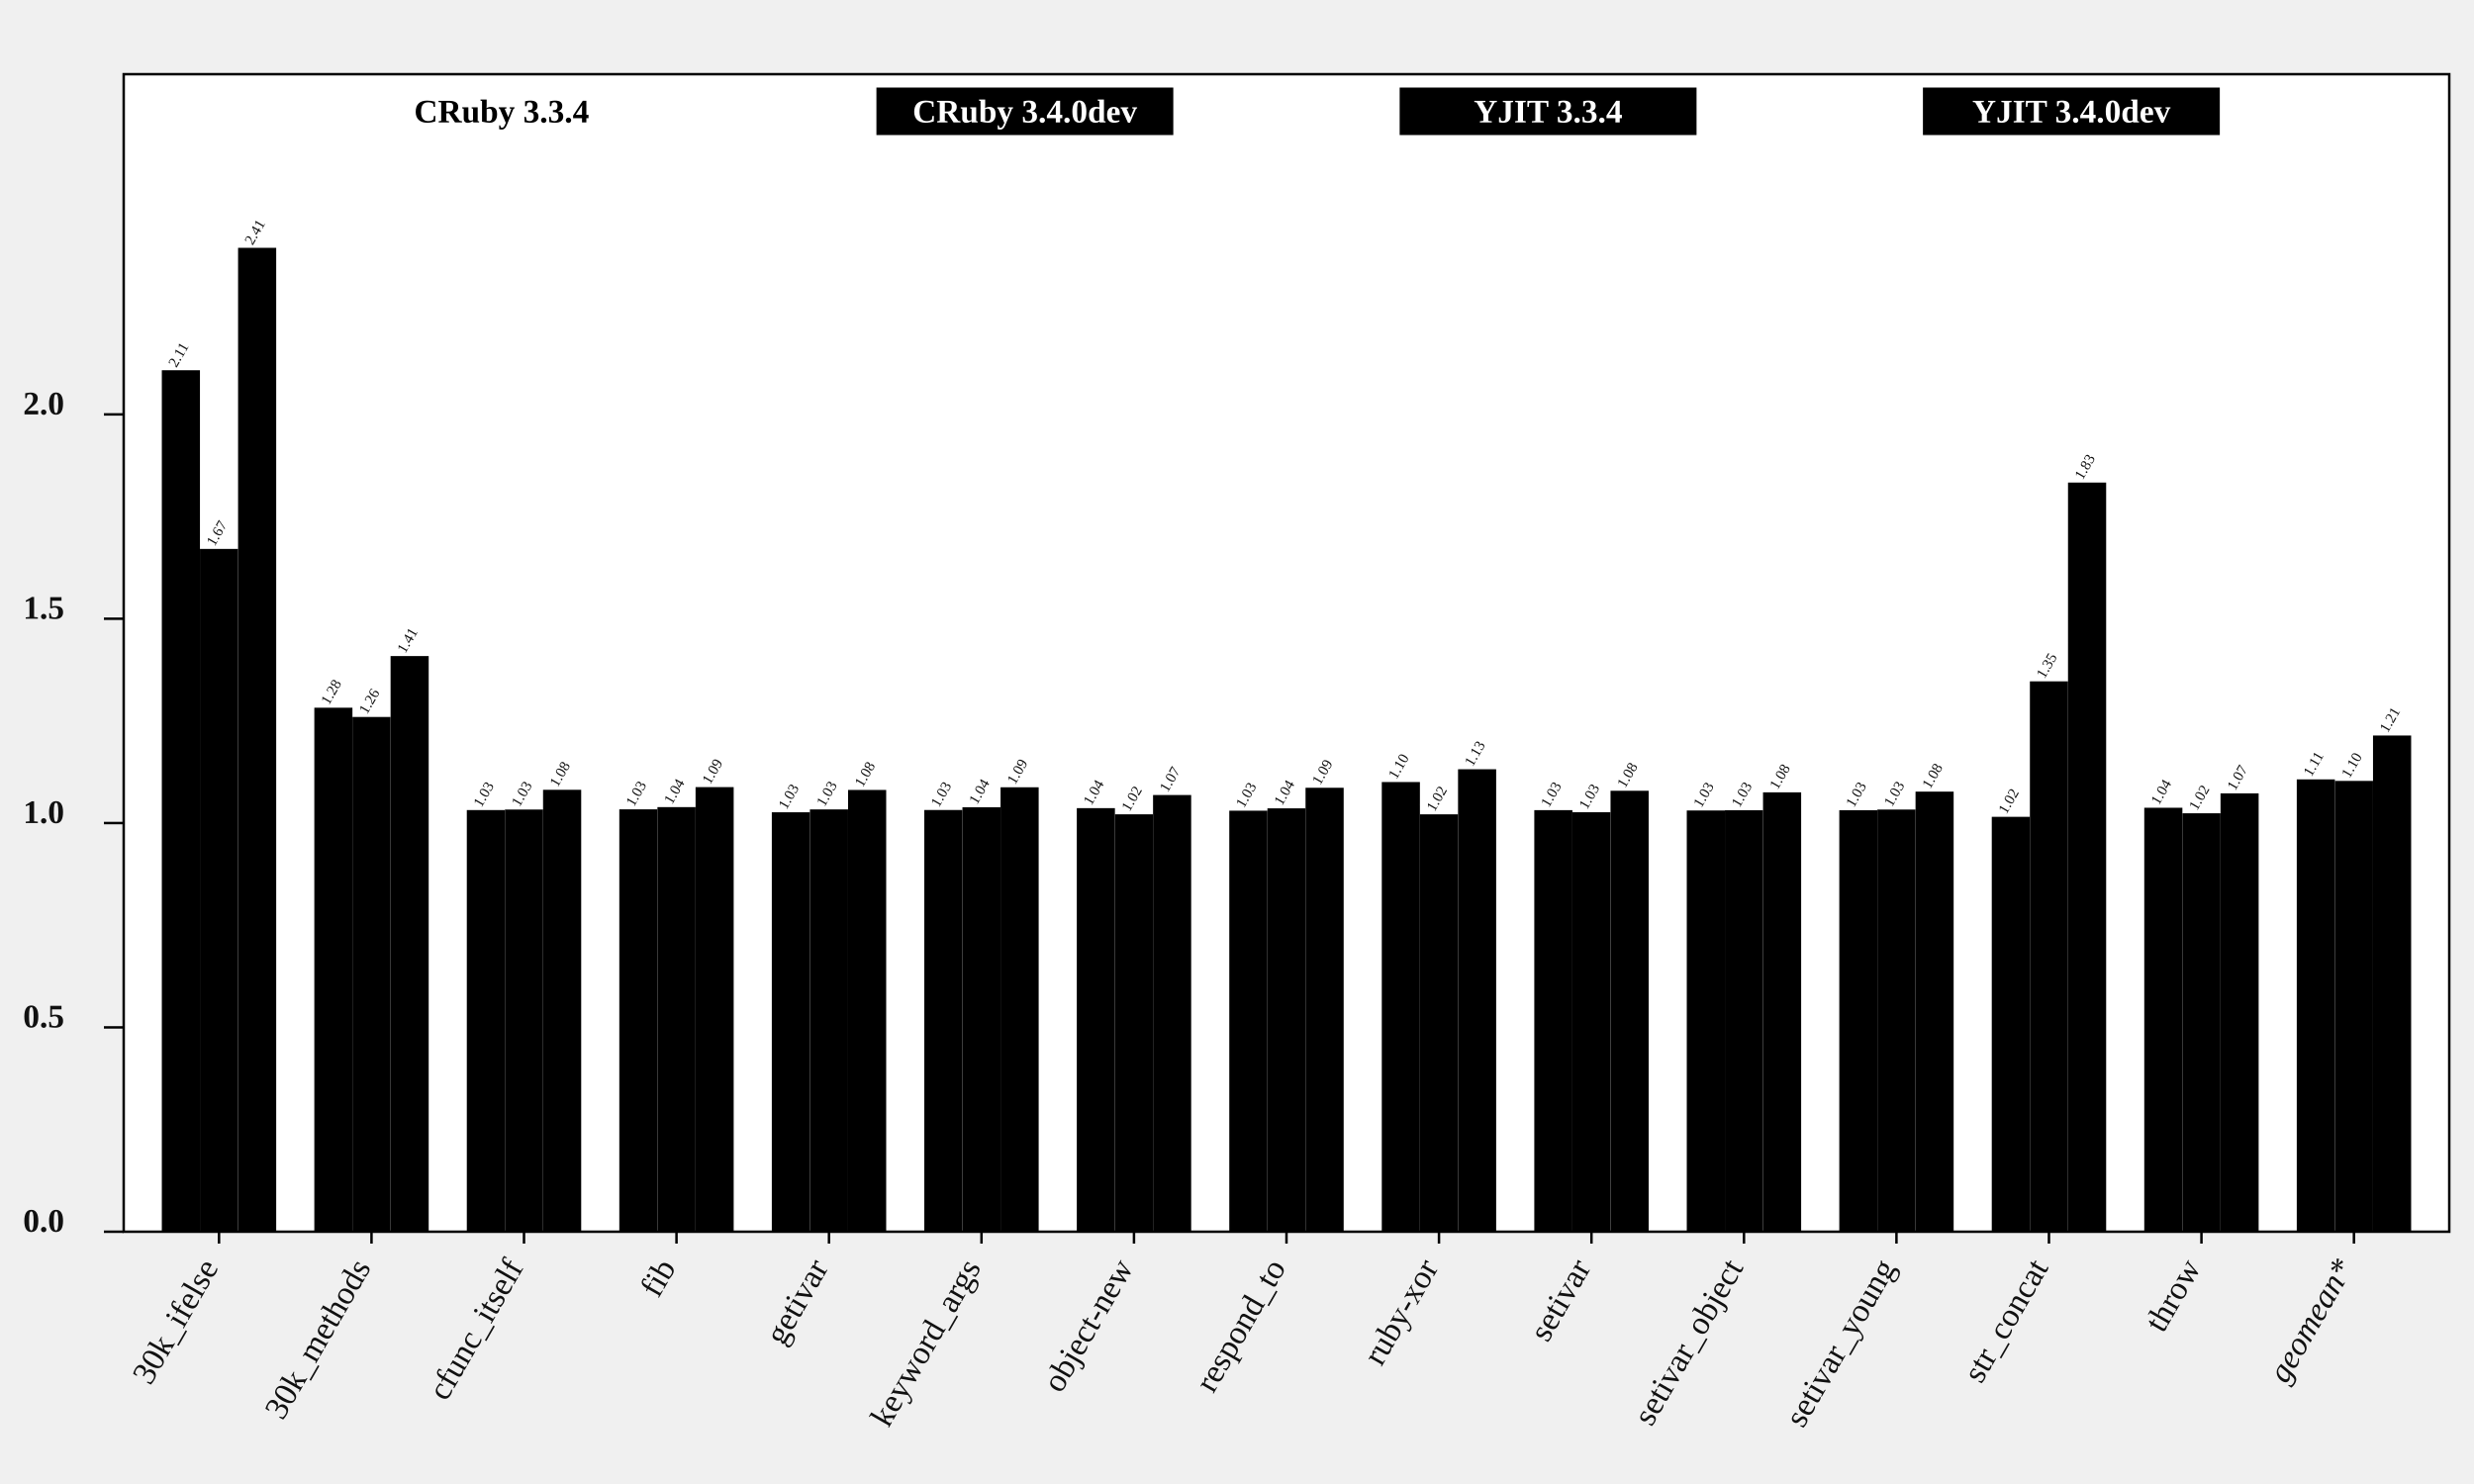
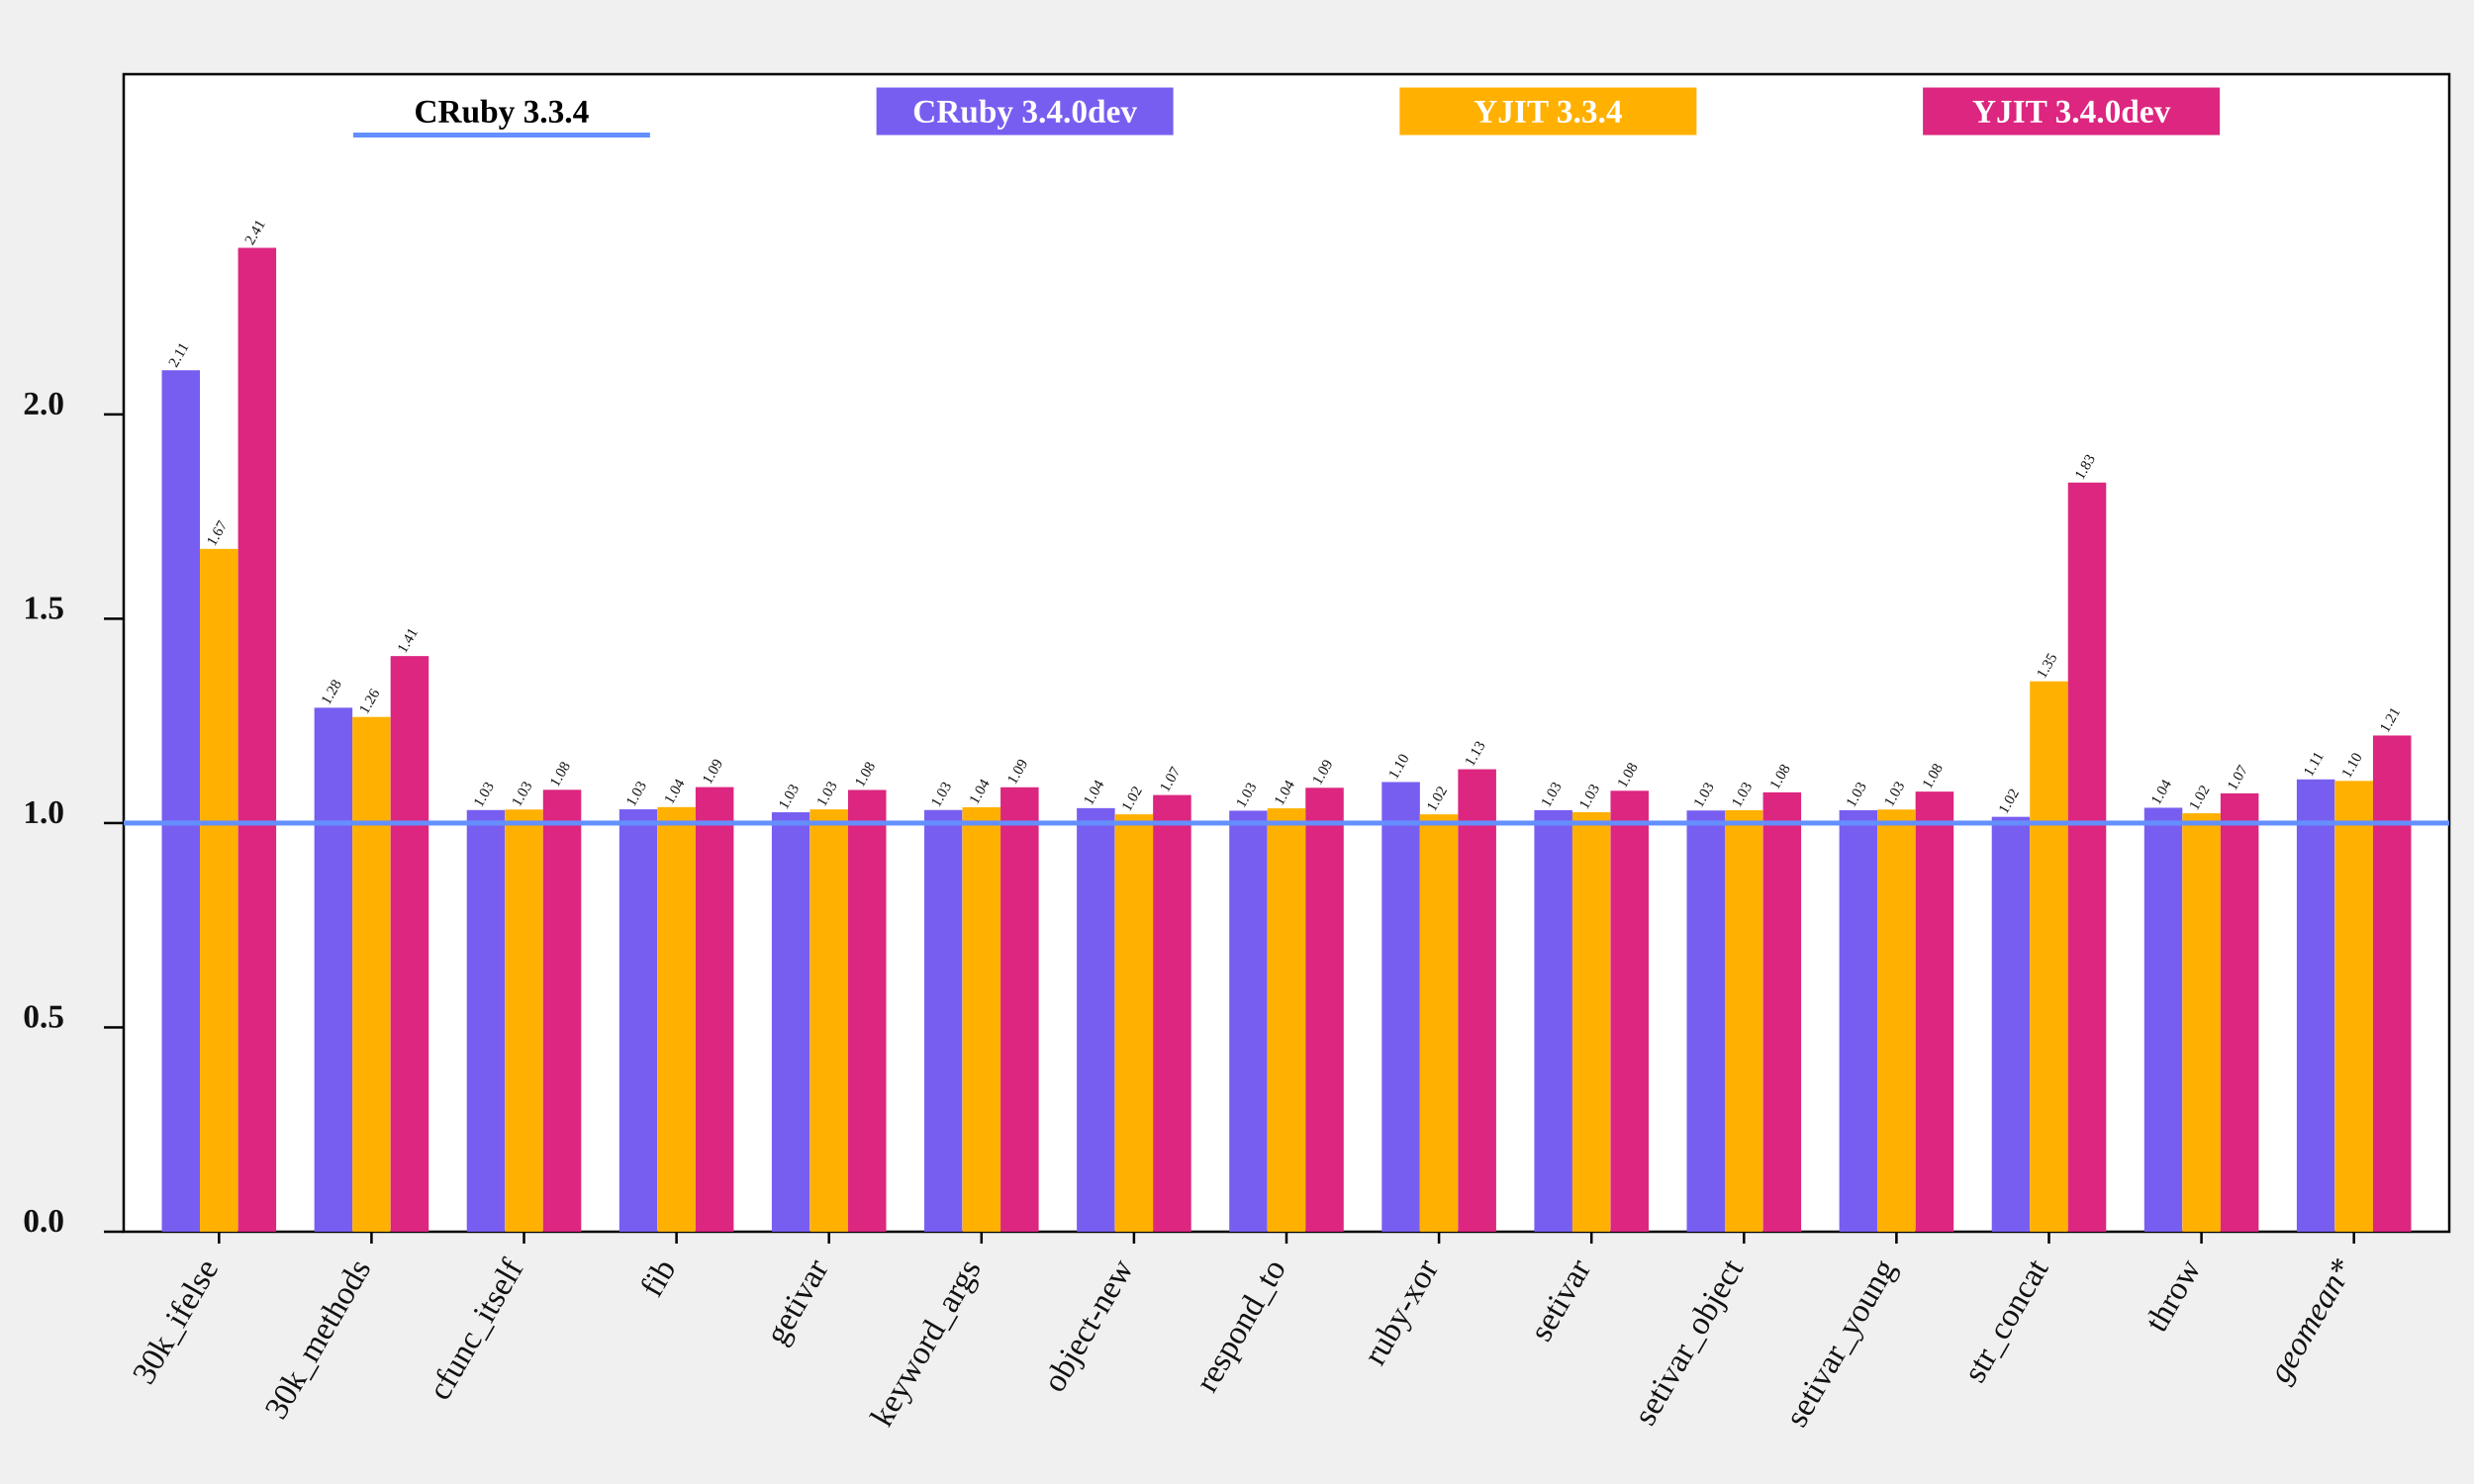
<svg xmlns="http://www.w3.org/2000/svg" viewBox="0 0 1000 600" width="100%" height="100%">
  <rect x="50.0" y="30.0" width="940.0" height="468" stroke="#000" fill="#fff" />
  <line x1="42.0" y1="498" x2="50.0" y2="498" stroke="#000" />
  <text x="26" y="498" text-anchor="end" font-weight="bold" font-size="small" fill="#111">
0.0
</text>
  <line x1="42.0" y1="415.387" x2="50.0" y2="415.387" stroke="#000" />
  <text x="26" y="415.387" text-anchor="end" font-weight="bold" font-size="small" fill="#111">
0.5
</text>
  <line x1="42.0" y1="332.774" x2="50.0" y2="332.774" stroke="#000" />
  <text x="26" y="332.774" text-anchor="end" font-weight="bold" font-size="small" fill="#111">
1.0
</text>
  <line x1="42.0" y1="250.161" x2="50.0" y2="250.161" stroke="#000" />
  <text x="26" y="250.161" text-anchor="end" font-weight="bold" font-size="small" fill="#111">
1.5
</text>
  <line x1="42.0" y1="167.548" x2="50.0" y2="167.548" stroke="#000" />
  <text x="26" y="167.548" text-anchor="end" font-weight="bold" font-size="small" fill="#111">
2.0
</text>
-   <line x1="142.75" y1="54.6" x2="262.75" y2="54.6" stroke="" stroke-width="2" />
+   <line x1="142.75" y1="54.6" x2="262.75" y2="54.6" stroke="#648FFF" stroke-width="2" />
  <text x="202.75" y="49.5" font-size="small" text-anchor="middle" font-weight="bold" fill="#000">
CRuby 3.3.4
</text>
-   <rect x="354.25" y="35.4" width="120.0" height="19.2" fill="" stroke="none" />
+   <rect x="354.25" y="35.4" width="120.0" height="19.2" fill="#785EF0" stroke="none" />
  <text x="414.25" y="49.5" font-size="small" text-anchor="middle" font-weight="bold" fill="#fff" style="text-shadow: 0 0 1px #000;">
CRuby 3.4.0dev
</text>
-   <rect x="565.75" y="35.4" width="120.0" height="19.2" fill="" stroke="none" />
+   <rect x="565.75" y="35.4" width="120.0" height="19.2" fill="#FFB000" stroke="none" />
  <text x="625.75" y="49.5" font-size="small" text-anchor="middle" font-weight="bold" fill="#fff" style="text-shadow: 0 0 1px #000;">
YJIT 3.3.4
</text>
-   <rect x="777.25" y="35.4" width="120.0" height="19.2" fill="" stroke="none" />
+   <rect x="777.25" y="35.4" width="120.0" height="19.2" fill="#DC267F" stroke="none" />
  <text x="837.25" y="49.5" font-size="small" text-anchor="middle" font-weight="bold" fill="#fff" style="text-shadow: 0 0 1px #000;">
YJIT 3.4.0dev
</text>
-   <rect x="65.41" y="149.692" width="15.41" height="348.308" fill="" data-tooltip="2.11x baseline (CRuby 3.4.0dev)" />
-   <rect x="80.82" y="221.936" width="15.41" height="276.064" fill="" data-tooltip="1.67x baseline (YJIT 3.3.4)" />
-   <rect x="96.23" y="100.2" width="15.41" height="397.8" fill="" data-tooltip="2.41x baseline (YJIT 3.4.0dev)" />
+   <rect x="65.41" y="149.692" width="15.41" height="348.308" fill="#785EF0" data-tooltip="2.11x baseline (CRuby 3.4.0dev)" />
+   <rect x="80.82" y="221.936" width="15.41" height="276.064" fill="#FFB000" data-tooltip="1.67x baseline (YJIT 3.3.4)" />
+   <rect x="96.23" y="100.2" width="15.41" height="397.8" fill="#DC267F" data-tooltip="2.41x baseline (YJIT 3.4.0dev)" />
  <line x1="88.525" y1="498.0" x2="88.525" y2="502.8" stroke="#000" />
  <text x="88.525" y="512.4" fill="#111" font-size="small" text-anchor="end" transform="rotate(-60, 88.52459, 512.4)">
30k_ifelse
</text>
-   <rect x="127.049" y="286.137" width="15.41" height="211.863" fill="" data-tooltip="1.28x baseline (CRuby 3.4.0dev)" />
-   <rect x="142.459" y="289.881" width="15.41" height="208.119" fill="" data-tooltip="1.26x baseline (YJIT 3.3.4)" />
-   <rect x="157.869" y="265.255" width="15.41" height="232.745" fill="" data-tooltip="1.41x baseline (YJIT 3.4.0dev)" />
+   <rect x="127.049" y="286.137" width="15.41" height="211.863" fill="#785EF0" data-tooltip="1.28x baseline (CRuby 3.4.0dev)" />
+   <rect x="142.459" y="289.881" width="15.41" height="208.119" fill="#FFB000" data-tooltip="1.26x baseline (YJIT 3.3.4)" />
+   <rect x="157.869" y="265.255" width="15.41" height="232.745" fill="#DC267F" data-tooltip="1.41x baseline (YJIT 3.4.0dev)" />
  <line x1="150.164" y1="498.0" x2="150.164" y2="502.8" stroke="#000" />
  <text x="150.164" y="512.4" fill="#111" font-size="small" text-anchor="end" transform="rotate(-60, 150.1639, 512.4)">
30k_methods
</text>
-   <rect x="188.689" y="327.52" width="15.41" height="170.48" fill="" data-tooltip="1.03x baseline (CRuby 3.4.0dev)" />
-   <rect x="204.098" y="327.31" width="15.41" height="170.69" fill="" data-tooltip="1.03x baseline (YJIT 3.3.4)" />
-   <rect x="219.508" y="319.325" width="15.41" height="178.675" fill="" data-tooltip="1.08x baseline (YJIT 3.4.0dev)" />
+   <rect x="188.689" y="327.52" width="15.41" height="170.48" fill="#785EF0" data-tooltip="1.03x baseline (CRuby 3.4.0dev)" />
+   <rect x="204.098" y="327.31" width="15.41" height="170.69" fill="#FFB000" data-tooltip="1.03x baseline (YJIT 3.3.4)" />
+   <rect x="219.508" y="319.325" width="15.41" height="178.675" fill="#DC267F" data-tooltip="1.08x baseline (YJIT 3.4.0dev)" />
  <line x1="211.803" y1="498.0" x2="211.803" y2="502.8" stroke="#000" />
  <text x="211.803" y="512.4" fill="#111" font-size="small" text-anchor="end" transform="rotate(-60, 211.8033, 512.4)">
cfunc_itself
</text>
-   <rect x="250.328" y="327.224" width="15.41" height="170.776" fill="" data-tooltip="1.03x baseline (CRuby 3.4.0dev)" />
-   <rect x="265.738" y="326.326" width="15.41" height="171.674" fill="" data-tooltip="1.04x baseline (YJIT 3.3.4)" />
-   <rect x="281.148" y="318.239" width="15.41" height="179.761" fill="" data-tooltip="1.09x baseline (YJIT 3.4.0dev)" />
+   <rect x="250.328" y="327.224" width="15.41" height="170.776" fill="#785EF0" data-tooltip="1.03x baseline (CRuby 3.4.0dev)" />
+   <rect x="265.738" y="326.326" width="15.41" height="171.674" fill="#FFB000" data-tooltip="1.04x baseline (YJIT 3.3.4)" />
+   <rect x="281.148" y="318.239" width="15.41" height="179.761" fill="#DC267F" data-tooltip="1.09x baseline (YJIT 3.4.0dev)" />
  <line x1="273.443" y1="498.0" x2="273.443" y2="502.8" stroke="#000" />
  <text x="273.443" y="512.4" fill="#111" font-size="small" text-anchor="end" transform="rotate(-60, 273.4426, 512.4)">
fib
</text>
-   <rect x="311.967" y="328.416" width="15.41" height="169.584" fill="" data-tooltip="1.03x baseline (CRuby 3.4.0dev)" />
-   <rect x="327.377" y="327.261" width="15.41" height="170.739" fill="" data-tooltip="1.03x baseline (YJIT 3.3.4)" />
-   <rect x="342.787" y="319.386" width="15.41" height="178.614" fill="" data-tooltip="1.08x baseline (YJIT 3.4.0dev)" />
+   <rect x="311.967" y="328.416" width="15.41" height="169.584" fill="#785EF0" data-tooltip="1.03x baseline (CRuby 3.4.0dev)" />
+   <rect x="327.377" y="327.261" width="15.41" height="170.739" fill="#FFB000" data-tooltip="1.03x baseline (YJIT 3.3.4)" />
+   <rect x="342.787" y="319.386" width="15.41" height="178.614" fill="#DC267F" data-tooltip="1.08x baseline (YJIT 3.4.0dev)" />
  <line x1="335.082" y1="498.0" x2="335.082" y2="502.8" stroke="#000" />
  <text x="335.082" y="512.4" fill="#111" font-size="small" text-anchor="end" transform="rotate(-60, 335.082, 512.4)">
getivar
</text>
-   <rect x="373.607" y="327.493" width="15.41" height="170.507" fill="" data-tooltip="1.03x baseline (CRuby 3.4.0dev)" />
-   <rect x="389.016" y="326.385" width="15.41" height="171.615" fill="" data-tooltip="1.04x baseline (YJIT 3.3.4)" />
-   <rect x="404.426" y="318.305" width="15.41" height="179.695" fill="" data-tooltip="1.09x baseline (YJIT 3.4.0dev)" />
+   <rect x="373.607" y="327.493" width="15.41" height="170.507" fill="#785EF0" data-tooltip="1.03x baseline (CRuby 3.4.0dev)" />
+   <rect x="389.016" y="326.385" width="15.41" height="171.615" fill="#FFB000" data-tooltip="1.04x baseline (YJIT 3.3.4)" />
+   <rect x="404.426" y="318.305" width="15.41" height="179.695" fill="#DC267F" data-tooltip="1.09x baseline (YJIT 3.4.0dev)" />
  <line x1="396.721" y1="498.0" x2="396.721" y2="502.8" stroke="#000" />
  <text x="396.721" y="512.4" fill="#111" font-size="small" text-anchor="end" transform="rotate(-60, 396.7213, 512.4)">
keyword_args
</text>
-   <rect x="435.246" y="326.741" width="15.41" height="171.259" fill="" data-tooltip="1.04x baseline (CRuby 3.4.0dev)" />
-   <rect x="450.656" y="329.237" width="15.41" height="168.763" fill="" data-tooltip="1.02x baseline (YJIT 3.3.4)" />
-   <rect x="466.066" y="321.436" width="15.41" height="176.564" fill="" data-tooltip="1.07x baseline (YJIT 3.4.0dev)" />
+   <rect x="435.246" y="326.741" width="15.41" height="171.259" fill="#785EF0" data-tooltip="1.04x baseline (CRuby 3.4.0dev)" />
+   <rect x="450.656" y="329.237" width="15.41" height="168.763" fill="#FFB000" data-tooltip="1.02x baseline (YJIT 3.3.4)" />
+   <rect x="466.066" y="321.436" width="15.41" height="176.564" fill="#DC267F" data-tooltip="1.07x baseline (YJIT 3.4.0dev)" />
  <line x1="458.361" y1="498.0" x2="458.361" y2="502.8" stroke="#000" />
  <text x="458.361" y="512.4" fill="#111" font-size="small" text-anchor="end" transform="rotate(-60, 458.3607, 512.4)">
object-new
</text>
-   <rect x="496.885" y="327.772" width="15.41" height="170.228" fill="" data-tooltip="1.03x baseline (CRuby 3.4.0dev)" />
-   <rect x="512.295" y="326.824" width="15.41" height="171.176" fill="" data-tooltip="1.04x baseline (YJIT 3.3.4)" />
-   <rect x="527.705" y="318.505" width="15.41" height="179.495" fill="" data-tooltip="1.09x baseline (YJIT 3.4.0dev)" />
+   <rect x="496.885" y="327.772" width="15.41" height="170.228" fill="#785EF0" data-tooltip="1.03x baseline (CRuby 3.4.0dev)" />
+   <rect x="512.295" y="326.824" width="15.41" height="171.176" fill="#FFB000" data-tooltip="1.04x baseline (YJIT 3.3.4)" />
+   <rect x="527.705" y="318.505" width="15.41" height="179.495" fill="#DC267F" data-tooltip="1.09x baseline (YJIT 3.4.0dev)" />
  <line x1="520" y1="498.0" x2="520" y2="502.8" stroke="#000" />
  <text x="520" y="512.4" fill="#111" font-size="small" text-anchor="end" transform="rotate(-60, 520, 512.4)">
respond_to
</text>
-   <rect x="558.525" y="316.188" width="15.41" height="181.812" fill="" data-tooltip="1.10x baseline (CRuby 3.4.0dev)" />
-   <rect x="573.934" y="329.244" width="15.41" height="168.756" fill="" data-tooltip="1.02x baseline (YJIT 3.3.4)" />
-   <rect x="589.344" y="311.015" width="15.41" height="186.985" fill="" data-tooltip="1.13x baseline (YJIT 3.4.0dev)" />
+   <rect x="558.525" y="316.188" width="15.41" height="181.812" fill="#785EF0" data-tooltip="1.10x baseline (CRuby 3.4.0dev)" />
+   <rect x="573.934" y="329.244" width="15.41" height="168.756" fill="#FFB000" data-tooltip="1.02x baseline (YJIT 3.3.4)" />
+   <rect x="589.344" y="311.015" width="15.41" height="186.985" fill="#DC267F" data-tooltip="1.13x baseline (YJIT 3.4.0dev)" />
  <line x1="581.639" y1="498.0" x2="581.639" y2="502.8" stroke="#000" />
  <text x="581.639" y="512.4" fill="#111" font-size="small" text-anchor="end" transform="rotate(-60, 581.6393, 512.4)">
ruby-xor
</text>
-   <rect x="620.164" y="327.552" width="15.41" height="170.448" fill="" data-tooltip="1.03x baseline (CRuby 3.4.0dev)" />
-   <rect x="635.574" y="328.387" width="15.41" height="169.613" fill="" data-tooltip="1.03x baseline (YJIT 3.3.4)" />
-   <rect x="650.984" y="319.719" width="15.41" height="178.281" fill="" data-tooltip="1.08x baseline (YJIT 3.4.0dev)" />
+   <rect x="620.164" y="327.552" width="15.41" height="170.448" fill="#785EF0" data-tooltip="1.03x baseline (CRuby 3.4.0dev)" />
+   <rect x="635.574" y="328.387" width="15.41" height="169.613" fill="#FFB000" data-tooltip="1.03x baseline (YJIT 3.3.4)" />
+   <rect x="650.984" y="319.719" width="15.41" height="178.281" fill="#DC267F" data-tooltip="1.08x baseline (YJIT 3.4.0dev)" />
  <line x1="643.279" y1="498.0" x2="643.279" y2="502.8" stroke="#000" />
  <text x="643.279" y="512.4" fill="#111" font-size="small" text-anchor="end" transform="rotate(-60, 643.2787, 512.4)">
setivar
</text>
-   <rect x="681.803" y="327.689" width="15.41" height="170.311" fill="" data-tooltip="1.03x baseline (CRuby 3.4.0dev)" />
-   <rect x="697.213" y="327.584" width="15.41" height="170.416" fill="" data-tooltip="1.03x baseline (YJIT 3.3.4)" />
-   <rect x="712.623" y="320.351" width="15.41" height="177.649" fill="" data-tooltip="1.08x baseline (YJIT 3.4.0dev)" />
+   <rect x="681.803" y="327.689" width="15.41" height="170.311" fill="#785EF0" data-tooltip="1.03x baseline (CRuby 3.4.0dev)" />
+   <rect x="697.213" y="327.584" width="15.41" height="170.416" fill="#FFB000" data-tooltip="1.03x baseline (YJIT 3.3.4)" />
+   <rect x="712.623" y="320.351" width="15.41" height="177.649" fill="#DC267F" data-tooltip="1.08x baseline (YJIT 3.4.0dev)" />
  <line x1="704.918" y1="498.0" x2="704.918" y2="502.8" stroke="#000" />
  <text x="704.918" y="512.4" fill="#111" font-size="small" text-anchor="end" transform="rotate(-60, 704.918, 512.4)">
setivar_object
</text>
-   <rect x="743.443" y="327.575" width="15.41" height="170.425" fill="" data-tooltip="1.03x baseline (CRuby 3.4.0dev)" />
-   <rect x="758.852" y="327.312" width="15.41" height="170.688" fill="" data-tooltip="1.03x baseline (YJIT 3.3.4)" />
-   <rect x="774.262" y="320.064" width="15.41" height="177.936" fill="" data-tooltip="1.08x baseline (YJIT 3.4.0dev)" />
+   <rect x="743.443" y="327.575" width="15.41" height="170.425" fill="#785EF0" data-tooltip="1.03x baseline (CRuby 3.4.0dev)" />
+   <rect x="758.852" y="327.312" width="15.41" height="170.688" fill="#FFB000" data-tooltip="1.03x baseline (YJIT 3.3.4)" />
+   <rect x="774.262" y="320.064" width="15.41" height="177.936" fill="#DC267F" data-tooltip="1.08x baseline (YJIT 3.4.0dev)" />
  <line x1="766.557" y1="498.0" x2="766.557" y2="502.8" stroke="#000" />
  <text x="766.557" y="512.4" fill="#111" font-size="small" text-anchor="end" transform="rotate(-60, 766.5574, 512.4)">
setivar_young
</text>
-   <rect x="805.082" y="330.253" width="15.41" height="167.747" fill="" data-tooltip="1.02x baseline (CRuby 3.4.0dev)" />
-   <rect x="820.492" y="275.475" width="15.41" height="222.525" fill="" data-tooltip="1.35x baseline (YJIT 3.3.4)" />
-   <rect x="835.902" y="195.105" width="15.41" height="302.895" fill="" data-tooltip="1.83x baseline (YJIT 3.4.0dev)" />
+   <rect x="805.082" y="330.253" width="15.41" height="167.747" fill="#785EF0" data-tooltip="1.02x baseline (CRuby 3.4.0dev)" />
+   <rect x="820.492" y="275.475" width="15.41" height="222.525" fill="#FFB000" data-tooltip="1.35x baseline (YJIT 3.3.4)" />
+   <rect x="835.902" y="195.105" width="15.41" height="302.895" fill="#DC267F" data-tooltip="1.83x baseline (YJIT 3.4.0dev)" />
  <line x1="828.197" y1="498.0" x2="828.197" y2="502.8" stroke="#000" />
  <text x="828.197" y="512.4" fill="#111" font-size="small" text-anchor="end" transform="rotate(-60, 828.1967, 512.4)">
str_concat
</text>
-   <rect x="866.721" y="326.585" width="15.41" height="171.415" fill="" data-tooltip="1.04x baseline (CRuby 3.4.0dev)" />
-   <rect x="882.131" y="328.821" width="15.41" height="169.179" fill="" data-tooltip="1.02x baseline (YJIT 3.3.4)" />
-   <rect x="897.541" y="320.76" width="15.41" height="177.24" fill="" data-tooltip="1.07x baseline (YJIT 3.4.0dev)" />
+   <rect x="866.721" y="326.585" width="15.41" height="171.415" fill="#785EF0" data-tooltip="1.04x baseline (CRuby 3.4.0dev)" />
+   <rect x="882.131" y="328.821" width="15.41" height="169.179" fill="#FFB000" data-tooltip="1.02x baseline (YJIT 3.3.4)" />
+   <rect x="897.541" y="320.76" width="15.41" height="177.24" fill="#DC267F" data-tooltip="1.07x baseline (YJIT 3.4.0dev)" />
  <line x1="889.836" y1="498.0" x2="889.836" y2="502.8" stroke="#000" />
  <text x="889.836" y="512.4" fill="#111" font-size="small" text-anchor="end" transform="rotate(-60, 889.8361, 512.4)">
throw
</text>
-   <rect x="928.361" y="315.111" width="15.41" height="182.889" fill="" data-tooltip="1.11x baseline (CRuby 3.4.0dev)" />
-   <rect x="943.77" y="315.731" width="15.41" height="182.269" fill="" data-tooltip="1.10x baseline (YJIT 3.3.4)" />
-   <rect x="959.18" y="297.378" width="15.41" height="200.622" fill="" data-tooltip="1.21x baseline (YJIT 3.4.0dev)" />
+   <rect x="928.361" y="315.111" width="15.41" height="182.889" fill="#785EF0" data-tooltip="1.11x baseline (CRuby 3.4.0dev)" />
+   <rect x="943.77" y="315.731" width="15.41" height="182.269" fill="#FFB000" data-tooltip="1.10x baseline (YJIT 3.3.4)" />
+   <rect x="959.18" y="297.378" width="15.41" height="200.622" fill="#DC267F" data-tooltip="1.21x baseline (YJIT 3.4.0dev)" />
  <line x1="951.475" y1="498.0" x2="951.475" y2="502.8" stroke="#000" />
  <text x="951.475" y="512.4" fill="#111" font-size="small" text-anchor="end" transform="rotate(-60, 951.4754, 512.4)" font-style="italic">
geomean*
</text>
-   <line x1="50.0" y1="332.774" x2="990.0" y2="332.774" stroke="" stroke-width="2" />
+   <line x1="50.0" y1="332.774" x2="990.0" y2="332.774" stroke="#648FFF" stroke-width="2" />
  <rect x="67.235" y="135.532" width="17.85" height="7.2" transform="rotate(-60, 75.11475, 142.192)" fill="#fffa" />
  <text x="67.41" y="142.192" fill="#111" font-size="0.5em" text-anchor="start" textLength="17.5" transform="rotate(-60, 75.11475, 142.192)" style="text-shadow: 0 0 1px #fff;">
2.11
</text>
  <rect x="82.645" y="207.776" width="17.85" height="7.2" transform="rotate(-60, 90.52459, 214.4357)" fill="#fffa" />
  <text x="82.82" y="214.436" fill="#111" font-size="0.5em" text-anchor="start" textLength="17.5" transform="rotate(-60, 90.52459, 214.4357)" style="text-shadow: 0 0 1px #fff;">
1.67
</text>
  <rect x="98.055" y="86.04" width="17.85" height="7.2" transform="rotate(-60, 105.9344, 92.7)" fill="#fffa" />
  <text x="98.23" y="92.7" fill="#111" font-size="0.5em" text-anchor="start" textLength="17.5" transform="rotate(-60, 105.9344, 92.7)" style="text-shadow: 0 0 1px #fff;">
2.41
</text>
  <rect x="128.874" y="271.977" width="17.85" height="7.2" transform="rotate(-60, 136.7541, 278.6372)" fill="#fffa" />
  <text x="129.049" y="278.637" fill="#111" font-size="0.5em" text-anchor="start" textLength="17.5" transform="rotate(-60, 136.7541, 278.6372)" style="text-shadow: 0 0 1px #fff;">
1.28
</text>
  <rect x="144.284" y="275.721" width="17.85" height="7.2" transform="rotate(-60, 152.1639, 282.3813)" fill="#fffa" />
  <text x="144.459" y="282.381" fill="#111" font-size="0.5em" text-anchor="start" textLength="17.5" transform="rotate(-60, 152.1639, 282.3813)" style="text-shadow: 0 0 1px #fff;">
1.26
</text>
  <rect x="159.694" y="251.095" width="17.85" height="7.2" transform="rotate(-60, 167.5738, 257.7548)" fill="#fffa" />
  <text x="159.869" y="257.755" fill="#111" font-size="0.5em" text-anchor="start" textLength="17.5" transform="rotate(-60, 167.5738, 257.7548)" style="text-shadow: 0 0 1px #fff;">
1.41
</text>
  <rect x="190.514" y="313.36" width="17.85" height="7.2" transform="rotate(-60, 198.3934, 320.0203)" fill="#fffa" />
  <text x="190.689" y="320.02" fill="#111" font-size="0.5em" text-anchor="start" textLength="17.5" transform="rotate(-60, 198.3934, 320.0203)" style="text-shadow: 0 0 1px #fff;">
1.03
</text>
  <rect x="205.923" y="313.15" width="17.85" height="7.2" transform="rotate(-60, 213.8033, 319.8102)" fill="#fffa" />
  <text x="206.098" y="319.81" fill="#111" font-size="0.5em" text-anchor="start" textLength="17.5" transform="rotate(-60, 213.8033, 319.8102)" style="text-shadow: 0 0 1px #fff;">
1.03
</text>
  <rect x="221.333" y="305.165" width="17.85" height="7.2" transform="rotate(-60, 229.2131, 311.8247)" fill="#fffa" />
  <text x="221.508" y="311.825" fill="#111" font-size="0.5em" text-anchor="start" textLength="17.5" transform="rotate(-60, 229.2131, 311.8247)" style="text-shadow: 0 0 1px #fff;">
1.08
</text>
  <rect x="252.153" y="313.064" width="17.85" height="7.2" transform="rotate(-60, 260.0328, 319.7241)" fill="#fffa" />
  <text x="252.328" y="319.724" fill="#111" font-size="0.5em" text-anchor="start" textLength="17.5" transform="rotate(-60, 260.0328, 319.7241)" style="text-shadow: 0 0 1px #fff;">
1.03
</text>
  <rect x="267.563" y="312.166" width="17.85" height="7.2" transform="rotate(-60, 275.4426, 318.8256)" fill="#fffa" />
  <text x="267.738" y="318.826" fill="#111" font-size="0.5em" text-anchor="start" textLength="17.5" transform="rotate(-60, 275.4426, 318.8256)" style="text-shadow: 0 0 1px #fff;">
1.04
</text>
  <rect x="282.973" y="304.079" width="17.85" height="7.2" transform="rotate(-60, 290.8525, 310.7387)" fill="#fffa" />
  <text x="283.148" y="310.739" fill="#111" font-size="0.5em" text-anchor="start" textLength="17.5" transform="rotate(-60, 290.8525, 310.7387)" style="text-shadow: 0 0 1px #fff;">
1.09
</text>
  <rect x="313.792" y="314.256" width="17.85" height="7.2" transform="rotate(-60, 321.6721, 320.9162)" fill="#fffa" />
  <text x="313.967" y="320.916" fill="#111" font-size="0.5em" text-anchor="start" textLength="17.5" transform="rotate(-60, 321.6721, 320.9162)" style="text-shadow: 0 0 1px #fff;">
1.03
</text>
  <rect x="329.202" y="313.101" width="17.85" height="7.2" transform="rotate(-60, 337.082, 319.7612)" fill="#fffa" />
  <text x="329.377" y="319.761" fill="#111" font-size="0.5em" text-anchor="start" textLength="17.5" transform="rotate(-60, 337.082, 319.7612)" style="text-shadow: 0 0 1px #fff;">
1.03
</text>
  <rect x="344.612" y="305.226" width="17.85" height="7.2" transform="rotate(-60, 352.4918, 311.8858)" fill="#fffa" />
  <text x="344.787" y="311.886" fill="#111" font-size="0.5em" text-anchor="start" textLength="17.5" transform="rotate(-60, 352.4918, 311.8858)" style="text-shadow: 0 0 1px #fff;">
1.08
</text>
  <rect x="375.432" y="313.333" width="17.85" height="7.2" transform="rotate(-60, 383.3115, 319.9935)" fill="#fffa" />
  <text x="375.607" y="319.993" fill="#111" font-size="0.5em" text-anchor="start" textLength="17.5" transform="rotate(-60, 383.3115, 319.9935)" style="text-shadow: 0 0 1px #fff;">
1.03
</text>
  <rect x="390.841" y="312.225" width="17.85" height="7.2" transform="rotate(-60, 398.7213, 318.8846)" fill="#fffa" />
  <text x="391.016" y="318.885" fill="#111" font-size="0.5em" text-anchor="start" textLength="17.5" transform="rotate(-60, 398.7213, 318.8846)" style="text-shadow: 0 0 1px #fff;">
1.04
</text>
  <rect x="406.251" y="304.145" width="17.85" height="7.2" transform="rotate(-60, 414.1311, 310.8055)" fill="#fffa" />
  <text x="406.426" y="310.805" fill="#111" font-size="0.5em" text-anchor="start" textLength="17.5" transform="rotate(-60, 414.1311, 310.8055)" style="text-shadow: 0 0 1px #fff;">
1.09
</text>
  <rect x="437.071" y="312.581" width="17.85" height="7.2" transform="rotate(-60, 444.9508, 319.2412)" fill="#fffa" />
  <text x="437.246" y="319.241" fill="#111" font-size="0.5em" text-anchor="start" textLength="17.5" transform="rotate(-60, 444.9508, 319.2412)" style="text-shadow: 0 0 1px #fff;">
1.04
</text>
  <rect x="452.481" y="315.077" width="17.85" height="7.2" transform="rotate(-60, 460.3607, 321.7375)" fill="#fffa" />
  <text x="452.656" y="321.737" fill="#111" font-size="0.5em" text-anchor="start" textLength="17.5" transform="rotate(-60, 460.3607, 321.7375)" style="text-shadow: 0 0 1px #fff;">
1.02
</text>
  <rect x="467.891" y="307.276" width="17.85" height="7.2" transform="rotate(-60, 475.7705, 313.9364)" fill="#fffa" />
  <text x="468.066" y="313.936" fill="#111" font-size="0.5em" text-anchor="start" textLength="17.5" transform="rotate(-60, 475.7705, 313.9364)" style="text-shadow: 0 0 1px #fff;">
1.07
</text>
  <rect x="498.71" y="313.612" width="17.85" height="7.2" transform="rotate(-60, 506.5902, 320.2719)" fill="#fffa" />
  <text x="498.885" y="320.272" fill="#111" font-size="0.5em" text-anchor="start" textLength="17.5" transform="rotate(-60, 506.5902, 320.2719)" style="text-shadow: 0 0 1px #fff;">
1.03
</text>
  <rect x="514.12" y="312.664" width="17.85" height="7.2" transform="rotate(-60, 522, 319.3241)" fill="#fffa" />
  <text x="514.295" y="319.324" fill="#111" font-size="0.5em" text-anchor="start" textLength="17.5" transform="rotate(-60, 522, 319.3241)" style="text-shadow: 0 0 1px #fff;">
1.04
</text>
  <rect x="529.53" y="304.345" width="17.85" height="7.2" transform="rotate(-60, 537.4098, 311.0049)" fill="#fffa" />
  <text x="529.705" y="311.005" fill="#111" font-size="0.5em" text-anchor="start" textLength="17.5" transform="rotate(-60, 537.4098, 311.0049)" style="text-shadow: 0 0 1px #fff;">
1.09
</text>
  <rect x="560.35" y="302.028" width="17.85" height="7.2" transform="rotate(-60, 568.2295, 308.6885)" fill="#fffa" />
  <text x="560.525" y="308.688" fill="#111" font-size="0.5em" text-anchor="start" textLength="17.5" transform="rotate(-60, 568.2295, 308.6885)" style="text-shadow: 0 0 1px #fff;">
1.10
</text>
  <rect x="575.759" y="315.084" width="17.85" height="7.2" transform="rotate(-60, 583.6393, 321.7441)" fill="#fffa" />
  <text x="575.934" y="321.744" fill="#111" font-size="0.5em" text-anchor="start" textLength="17.5" transform="rotate(-60, 583.6393, 321.7441)" style="text-shadow: 0 0 1px #fff;">
1.02
</text>
  <rect x="591.169" y="296.855" width="17.85" height="7.2" transform="rotate(-60, 599.0492, 303.5146)" fill="#fffa" />
  <text x="591.344" y="303.515" fill="#111" font-size="0.5em" text-anchor="start" textLength="17.5" transform="rotate(-60, 599.0492, 303.5146)" style="text-shadow: 0 0 1px #fff;">
1.13
</text>
  <rect x="621.989" y="313.392" width="17.85" height="7.2" transform="rotate(-60, 629.8689, 320.0519)" fill="#fffa" />
  <text x="622.164" y="320.052" fill="#111" font-size="0.5em" text-anchor="start" textLength="17.5" transform="rotate(-60, 629.8689, 320.0519)" style="text-shadow: 0 0 1px #fff;">
1.03
</text>
  <rect x="637.399" y="314.227" width="17.85" height="7.2" transform="rotate(-60, 645.2787, 320.8874)" fill="#fffa" />
  <text x="637.574" y="320.887" fill="#111" font-size="0.5em" text-anchor="start" textLength="17.5" transform="rotate(-60, 645.2787, 320.8874)" style="text-shadow: 0 0 1px #fff;">
1.03
</text>
  <rect x="652.809" y="305.559" width="17.85" height="7.2" transform="rotate(-60, 660.6885, 312.2188)" fill="#fffa" />
  <text x="652.984" y="312.219" fill="#111" font-size="0.5em" text-anchor="start" textLength="17.5" transform="rotate(-60, 660.6885, 312.2188)" style="text-shadow: 0 0 1px #fff;">
1.08
</text>
  <rect x="683.628" y="313.529" width="17.85" height="7.2" transform="rotate(-60, 691.5082, 320.1893)" fill="#fffa" />
  <text x="683.803" y="320.189" fill="#111" font-size="0.5em" text-anchor="start" textLength="17.5" transform="rotate(-60, 691.5082, 320.1893)" style="text-shadow: 0 0 1px #fff;">
1.03
</text>
  <rect x="699.038" y="313.424" width="17.85" height="7.2" transform="rotate(-60, 706.918, 320.0844)" fill="#fffa" />
  <text x="699.213" y="320.084" fill="#111" font-size="0.5em" text-anchor="start" textLength="17.5" transform="rotate(-60, 706.918, 320.0844)" style="text-shadow: 0 0 1px #fff;">
1.03
</text>
  <rect x="714.448" y="306.191" width="17.85" height="7.2" transform="rotate(-60, 722.3279, 312.8506)" fill="#fffa" />
  <text x="714.623" y="312.851" fill="#111" font-size="0.5em" text-anchor="start" textLength="17.5" transform="rotate(-60, 722.3279, 312.8506)" style="text-shadow: 0 0 1px #fff;">
1.08
</text>
  <rect x="745.268" y="313.415" width="17.85" height="7.2" transform="rotate(-60, 753.1475, 320.0745)" fill="#fffa" />
  <text x="745.443" y="320.075" fill="#111" font-size="0.5em" text-anchor="start" textLength="17.5" transform="rotate(-60, 753.1475, 320.0745)" style="text-shadow: 0 0 1px #fff;">
1.03
</text>
  <rect x="760.677" y="313.152" width="17.85" height="7.2" transform="rotate(-60, 768.5574, 319.8119)" fill="#fffa" />
  <text x="760.852" y="319.812" fill="#111" font-size="0.5em" text-anchor="start" textLength="17.5" transform="rotate(-60, 768.5574, 319.8119)" style="text-shadow: 0 0 1px #fff;">
1.03
</text>
  <rect x="776.087" y="305.904" width="17.85" height="7.2" transform="rotate(-60, 783.9672, 312.5643)" fill="#fffa" />
  <text x="776.262" y="312.564" fill="#111" font-size="0.5em" text-anchor="start" textLength="17.5" transform="rotate(-60, 783.9672, 312.5643)" style="text-shadow: 0 0 1px #fff;">
1.08
</text>
  <rect x="806.907" y="316.093" width="17.85" height="7.2" transform="rotate(-60, 814.7869, 322.7535)" fill="#fffa" />
  <text x="807.082" y="322.753" fill="#111" font-size="0.5em" text-anchor="start" textLength="17.5" transform="rotate(-60, 814.7869, 322.7535)" style="text-shadow: 0 0 1px #fff;">
1.02
</text>
  <rect x="822.317" y="261.315" width="17.85" height="7.2" transform="rotate(-60, 830.1967, 267.975)" fill="#fffa" />
  <text x="822.492" y="267.975" fill="#111" font-size="0.5em" text-anchor="start" textLength="17.5" transform="rotate(-60, 830.1967, 267.975)" style="text-shadow: 0 0 1px #fff;">
1.35
</text>
  <rect x="837.727" y="180.945" width="17.85" height="7.2" transform="rotate(-60, 845.6066, 187.6052)" fill="#fffa" />
  <text x="837.902" y="187.605" fill="#111" font-size="0.5em" text-anchor="start" textLength="17.5" transform="rotate(-60, 845.6066, 187.6052)" style="text-shadow: 0 0 1px #fff;">
1.83
</text>
  <rect x="868.546" y="312.425" width="17.85" height="7.2" transform="rotate(-60, 876.4262, 319.0851)" fill="#fffa" />
  <text x="868.721" y="319.085" fill="#111" font-size="0.5em" text-anchor="start" textLength="17.5" transform="rotate(-60, 876.4262, 319.0851)" style="text-shadow: 0 0 1px #fff;">
1.04
</text>
  <rect x="883.956" y="314.661" width="17.85" height="7.2" transform="rotate(-60, 891.8361, 321.3214)" fill="#fffa" />
  <text x="884.131" y="321.321" fill="#111" font-size="0.5em" text-anchor="start" textLength="17.5" transform="rotate(-60, 891.8361, 321.3214)" style="text-shadow: 0 0 1px #fff;">
1.02
</text>
  <rect x="899.366" y="306.6" width="17.85" height="7.2" transform="rotate(-60, 907.2459, 313.2604)" fill="#fffa" />
  <text x="899.541" y="313.26" fill="#111" font-size="0.5em" text-anchor="start" textLength="17.5" transform="rotate(-60, 907.2459, 313.2604)" style="text-shadow: 0 0 1px #fff;">
1.07
</text>
  <rect x="930.186" y="300.951" width="17.85" height="7.2" transform="rotate(-60, 938.0656, 307.6112)" fill="#fffa" />
  <text x="930.361" y="307.611" fill="#111" font-size="0.5em" text-anchor="start" textLength="17.5" transform="rotate(-60, 938.0656, 307.6112)" style="text-shadow: 0 0 1px #fff;">
1.11
</text>
  <rect x="945.595" y="301.571" width="17.85" height="7.2" transform="rotate(-60, 953.4754, 308.2305)" fill="#fffa" />
  <text x="945.77" y="308.231" fill="#111" font-size="0.5em" text-anchor="start" textLength="17.5" transform="rotate(-60, 953.4754, 308.2305)" style="text-shadow: 0 0 1px #fff;">
1.10
</text>
  <rect x="961.005" y="283.218" width="17.85" height="7.2" transform="rotate(-60, 968.8852, 289.8779)" fill="#fffa" />
  <text x="961.18" y="289.878" fill="#111" font-size="0.5em" text-anchor="start" textLength="17.5" transform="rotate(-60, 968.8852, 289.8779)" style="text-shadow: 0 0 1px #fff;">
1.21
</text>
</svg>
